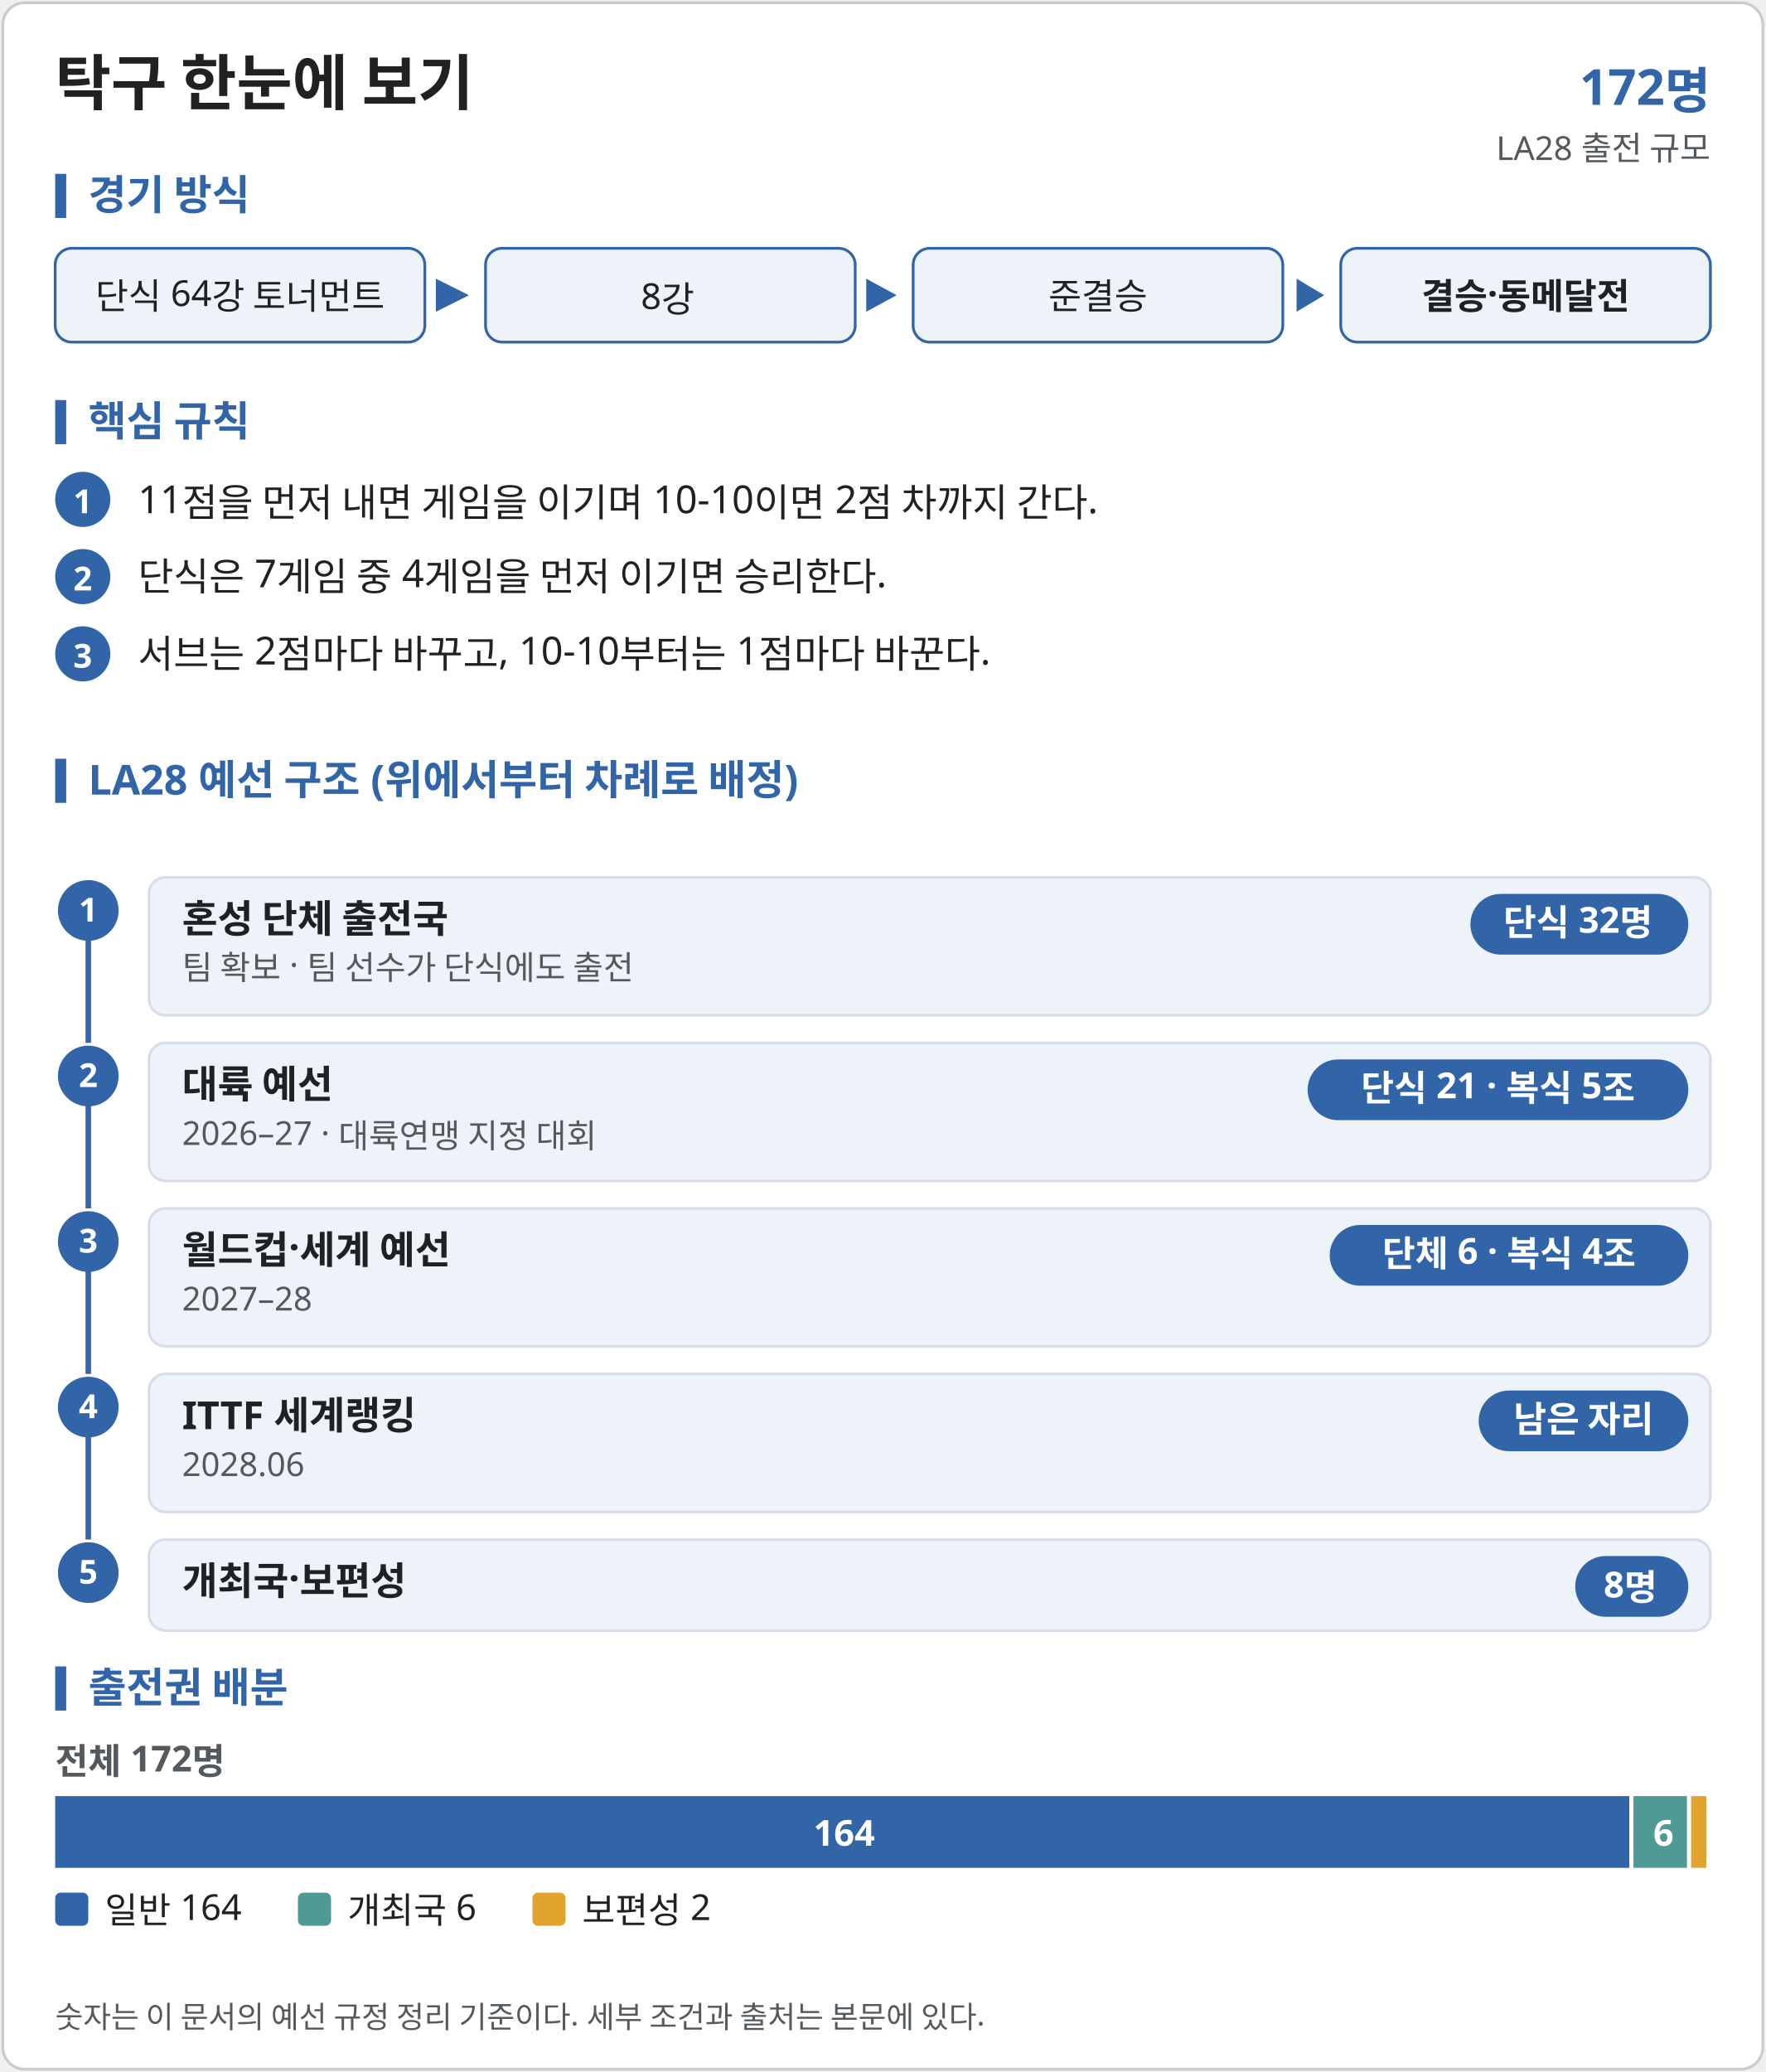
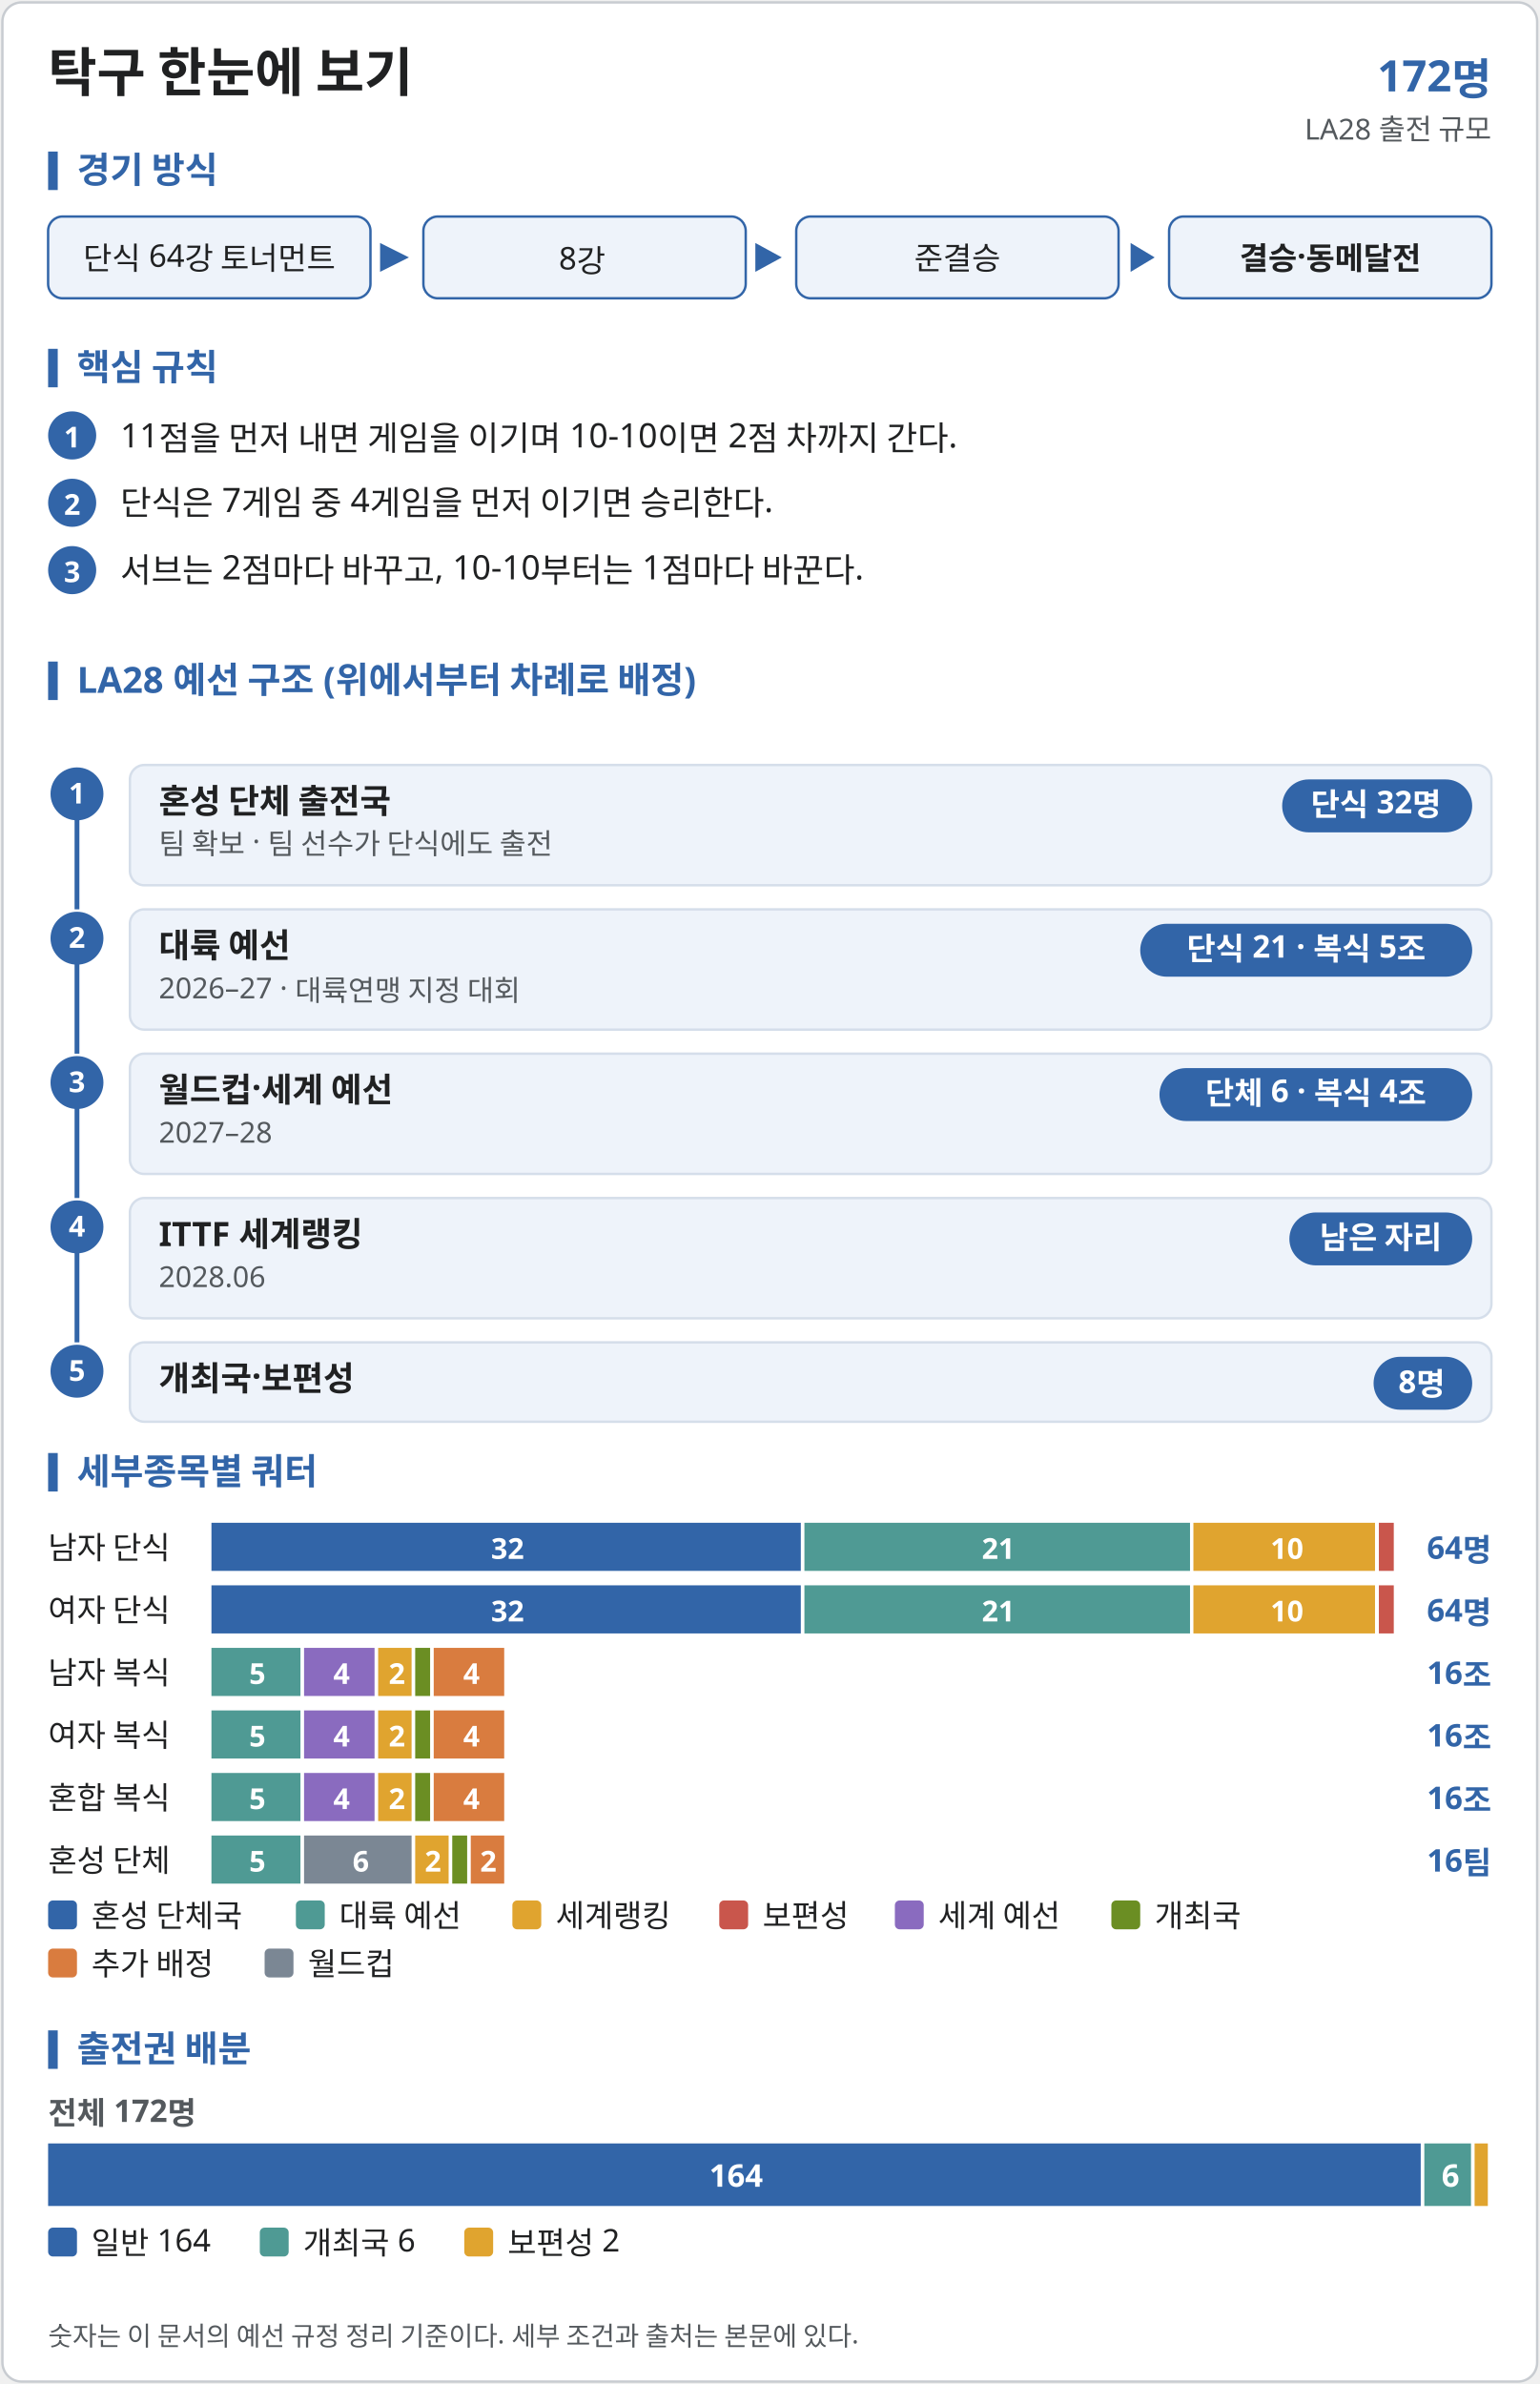
- <svg xmlns="http://www.w3.org/2000/svg" viewBox="0 0 640 751" width="640" height="751" role="img" aria-label="탁구 한눈에 보기" font-family="'Malgun Gothic','Apple SD Gothic Neo','Noto Sans KR',sans-serif">
-   <rect x="1" y="1" width="638" height="749" rx="8" fill="#fff" stroke="#c8ccd1" />
+ <svg xmlns="http://www.w3.org/2000/svg" viewBox="0 0 640 991" width="640" height="991" role="img" aria-label="탁구 한눈에 보기" font-family="'Malgun Gothic','Apple SD Gothic Neo','Noto Sans KR',sans-serif">
+   <rect x="1" y="1" width="638" height="989" rx="8" fill="#fff" stroke="#c8ccd1" />
  <text x="20" y="38" font-size="22" fill="#202122" font-weight="bold" text-anchor="start">탁구 한눈에 보기</text>
  <text x="620" y="38" font-size="18" fill="#3265a8" font-weight="bold" text-anchor="end">172명</text>
  <text x="620" y="58" font-size="12" fill="#54595d" font-weight="normal" text-anchor="end">LA28 출전 규모</text>
  <rect x="20" y="63" width="4" height="16" fill="#3265a8" />
  <text x="32" y="76" font-size="15" fill="#3265a8" font-weight="bold" text-anchor="start">경기 방식</text>
  <rect x="20" y="90" width="134" height="34" rx="6" fill="#eef3fa" stroke="#3265a8" />
  <text x="87" y="112" font-size="13" fill="#202122" font-weight="normal" text-anchor="middle">단식 64강 토너먼트</text>
  <path d="M158 101 L170 107 L158 113" fill="#3265a8" />
  <rect x="176" y="90" width="134" height="34" rx="6" fill="#eef3fa" stroke="#3265a8" />
  <text x="242" y="112" font-size="13" fill="#202122" font-weight="normal" text-anchor="middle">8강</text>
  <path d="M314 101 L325 107 L314 113" fill="#3265a8" />
  <rect x="331" y="90" width="134" height="34" rx="6" fill="#eef3fa" stroke="#3265a8" />
  <text x="398" y="112" font-size="13" fill="#202122" font-weight="normal" text-anchor="middle">준결승</text>
  <path d="M470 101 L480 107 L470 113" fill="#3265a8" />
  <rect x="486" y="90" width="134" height="34" rx="6" fill="#eef3fa" stroke="#3265a8" />
  <text x="553" y="112" font-size="13" fill="#202122" font-weight="bold" text-anchor="middle">결승·동메달전</text>
  <rect x="20" y="145" width="4" height="16" fill="#3265a8" />
  <text x="32" y="158" font-size="15" fill="#3265a8" font-weight="bold" text-anchor="start">핵심 규칙</text>
  <circle cx="30" cy="181" r="10" fill="#3265a8" />
  <text x="30" y="186" font-size="12" fill="#fff" font-weight="bold" text-anchor="middle">1</text>
  <text x="50" y="186" font-size="14" fill="#202122" font-weight="normal" text-anchor="start">11점을 먼저 내면 게임을 이기며 10-10이면 2점 차까지 간다.</text>
  <circle cx="30" cy="209" r="10" fill="#3265a8" />
  <text x="30" y="214" font-size="12" fill="#fff" font-weight="bold" text-anchor="middle">2</text>
  <text x="50" y="214" font-size="14" fill="#202122" font-weight="normal" text-anchor="start">단식은 7게임 중 4게임을 먼저 이기면 승리한다.</text>
  <circle cx="30" cy="237" r="10" fill="#3265a8" />
  <text x="30" y="242" font-size="12" fill="#fff" font-weight="bold" text-anchor="middle">3</text>
  <text x="50" y="242" font-size="14" fill="#202122" font-weight="normal" text-anchor="start">서브는 2점마다 바꾸고, 10-10부터는 1점마다 바꾼다.</text>
  <rect x="20" y="275" width="4" height="16" fill="#3265a8" />
  <text x="32" y="288" font-size="15" fill="#3265a8" font-weight="bold" text-anchor="start">LA28 예선 구조 (위에서부터 차례로 배정)</text>
  <line x1="32" y1="330" x2="32" y2="378" stroke="#3265a8" stroke-width="2" />
  <circle cx="32" cy="330" r="11" fill="#3265a8" />
  <text x="32" y="334" font-size="12" fill="#fff" font-weight="bold" text-anchor="middle">1</text>
  <rect x="54" y="318" width="566" height="50" rx="6" fill="#eef3fa" stroke="#d5deea" />
  <text x="66" y="338" font-size="14" fill="#202122" font-weight="bold" text-anchor="start">혼성 단체 출전국</text>
  <rect x="533" y="324" width="79" height="22" rx="11" fill="#3265a8" />
  <text x="572" y="339" font-size="13" fill="#fff" font-weight="bold" text-anchor="middle">단식 32명</text>
  <text x="66" y="355" font-size="12" fill="#54595d" font-weight="normal" text-anchor="start">팀 확보 · 팀 선수가 단식에도 출전</text>
  <line x1="32" y1="390" x2="32" y2="438" stroke="#3265a8" stroke-width="2" />
  <circle cx="32" cy="390" r="11" fill="#3265a8" />
  <text x="32" y="394" font-size="12" fill="#fff" font-weight="bold" text-anchor="middle">2</text>
  <rect x="54" y="378" width="566" height="50" rx="6" fill="#eef3fa" stroke="#d5deea" />
  <text x="66" y="398" font-size="14" fill="#202122" font-weight="bold" text-anchor="start">대륙 예선</text>
  <rect x="474" y="384" width="138" height="22" rx="11" fill="#3265a8" />
  <text x="543" y="399" font-size="13" fill="#fff" font-weight="bold" text-anchor="middle">단식 21 · 복식 5조</text>
  <text x="66" y="415" font-size="12" fill="#54595d" font-weight="normal" text-anchor="start">2026–27 · 대륙연맹 지정 대회</text>
  <line x1="32" y1="450" x2="32" y2="498" stroke="#3265a8" stroke-width="2" />
  <circle cx="32" cy="450" r="11" fill="#3265a8" />
  <text x="32" y="454" font-size="12" fill="#fff" font-weight="bold" text-anchor="middle">3</text>
  <rect x="54" y="438" width="566" height="50" rx="6" fill="#eef3fa" stroke="#d5deea" />
  <text x="66" y="458" font-size="14" fill="#202122" font-weight="bold" text-anchor="start">월드컵·세계 예선</text>
  <rect x="482" y="444" width="130" height="22" rx="11" fill="#3265a8" />
  <text x="547" y="459" font-size="13" fill="#fff" font-weight="bold" text-anchor="middle">단체 6 · 복식 4조</text>
  <text x="66" y="475" font-size="12" fill="#54595d" font-weight="normal" text-anchor="start">2027–28</text>
  <line x1="32" y1="510" x2="32" y2="558" stroke="#3265a8" stroke-width="2" />
  <circle cx="32" cy="510" r="11" fill="#3265a8" />
  <text x="32" y="514" font-size="12" fill="#fff" font-weight="bold" text-anchor="middle">4</text>
  <rect x="54" y="498" width="566" height="50" rx="6" fill="#eef3fa" stroke="#d5deea" />
  <text x="66" y="518" font-size="14" fill="#202122" font-weight="bold" text-anchor="start">ITTF 세계랭킹</text>
  <rect x="536" y="504" width="76" height="22" rx="11" fill="#3265a8" />
  <text x="574" y="519" font-size="13" fill="#fff" font-weight="bold" text-anchor="middle">남은 자리</text>
  <text x="66" y="535" font-size="12" fill="#54595d" font-weight="normal" text-anchor="start">2028.06</text>
  <circle cx="32" cy="570" r="11" fill="#3265a8" />
  <text x="32" y="574" font-size="12" fill="#fff" font-weight="bold" text-anchor="middle">5</text>
  <rect x="54" y="558" width="566" height="33" rx="6" fill="#eef3fa" stroke="#d5deea" />
  <text x="66" y="578" font-size="14" fill="#202122" font-weight="bold" text-anchor="start">개최국·보편성</text>
  <rect x="571" y="564" width="41" height="22" rx="11" fill="#3265a8" />
  <text x="591" y="579" font-size="13" fill="#fff" font-weight="bold" text-anchor="middle">8명</text>
  <rect x="20" y="604" width="4" height="16" fill="#3265a8" />
-   <text x="32" y="617" font-size="15" fill="#3265a8" font-weight="bold" text-anchor="start">출전권 배분</text>
-   <text x="20" y="643" font-size="13" fill="#54595d" font-weight="bold" text-anchor="start">전체 172명</text>
-   <rect x="20.0" y="651" width="570.6" height="26" fill="#3265a8" />
-   <text x="306" y="669" font-size="13" fill="#fff" font-weight="bold" text-anchor="middle">164</text>
-   <rect x="592.1" y="651" width="19.4" height="26" fill="#4f9a94" />
-   <text x="603" y="669" font-size="13" fill="#fff" font-weight="bold" text-anchor="middle">6</text>
-   <rect x="613.0" y="651" width="5.5" height="26" fill="#e0a42f" />
-   <rect x="20" y="686" width="12" height="12" rx="2" fill="#3265a8" />
-   <text x="38" y="697" font-size="13" fill="#202122" font-weight="normal" text-anchor="start">일반 164</text>
-   <rect x="108" y="686" width="12" height="12" rx="2" fill="#4f9a94" />
-   <text x="126" y="697" font-size="13" fill="#202122" font-weight="normal" text-anchor="start">개최국 6</text>
-   <rect x="193" y="686" width="12" height="12" rx="2" fill="#e0a42f" />
-   <text x="211" y="697" font-size="13" fill="#202122" font-weight="normal" text-anchor="start">보편성 2</text>
-   <text x="20" y="735" font-size="11" fill="#54595d" font-weight="normal" text-anchor="start">숫자는 이 문서의 예선 규정 정리 기준이다. 세부 조건과 출처는 본문에 있다.</text>
+   <text x="32" y="617" font-size="15" fill="#3265a8" font-weight="bold" text-anchor="start">세부종목별 쿼터</text>
+   <defs>
+     <pattern id="var" width="6" height="6" patternUnits="userSpaceOnUse" patternTransform="rotate(45)">
+       <rect width="6" height="6" fill="#e3e6ea" />
+       <line x1="0" y1="0" x2="0" y2="6" stroke="#9aa1a9" stroke-width="3" />
+     </pattern>
+   </defs>
+   <text x="20" y="648" font-size="13" fill="#202122" font-weight="normal" text-anchor="start">남자 단식</text>
+   <rect x="87.9" y="633" width="245.0" height="20" fill="#3265a8" />
+   <text x="211" y="648" font-size="12" fill="#fff" font-weight="bold" text-anchor="middle">32</text>
+   <rect x="334.4" y="633" width="160.3" height="20" fill="#4f9a94" />
+   <text x="415" y="648" font-size="12" fill="#fff" font-weight="bold" text-anchor="middle">21</text>
+   <rect x="496.1" y="633" width="75.5" height="20" fill="#e0a42f" />
+   <text x="535" y="648" font-size="12" fill="#fff" font-weight="bold" text-anchor="middle">10</text>
+   <rect x="573.2" y="633" width="6.2" height="20" fill="#c9564c" />
+   <text x="620" y="648" font-size="13" fill="#3265a8" font-weight="bold" text-anchor="end">64명</text>
+   <text x="20" y="674" font-size="13" fill="#202122" font-weight="normal" text-anchor="start">여자 단식</text>
+   <rect x="87.9" y="659" width="245.0" height="20" fill="#3265a8" />
+   <text x="211" y="674" font-size="12" fill="#fff" font-weight="bold" text-anchor="middle">32</text>
+   <rect x="334.4" y="659" width="160.3" height="20" fill="#4f9a94" />
+   <text x="415" y="674" font-size="12" fill="#fff" font-weight="bold" text-anchor="middle">21</text>
+   <rect x="496.1" y="659" width="75.5" height="20" fill="#e0a42f" />
+   <text x="535" y="674" font-size="12" fill="#fff" font-weight="bold" text-anchor="middle">10</text>
+   <rect x="573.2" y="659" width="6.2" height="20" fill="#c9564c" />
+   <text x="620" y="674" font-size="13" fill="#3265a8" font-weight="bold" text-anchor="end">64명</text>
+   <text x="20" y="700" font-size="13" fill="#202122" font-weight="normal" text-anchor="start">남자 복식</text>
+   <rect x="87.9" y="685" width="37.0" height="20" fill="#4f9a94" />
+   <text x="107" y="700" font-size="12" fill="#fff" font-weight="bold" text-anchor="middle">5</text>
+   <rect x="126.4" y="685" width="29.3" height="20" fill="#8a6bbf" />
+   <text x="142" y="700" font-size="12" fill="#fff" font-weight="bold" text-anchor="middle">4</text>
+   <rect x="157.2" y="685" width="13.9" height="20" fill="#e0a42f" />
+   <text x="165" y="700" font-size="12" fill="#fff" font-weight="bold" text-anchor="middle">2</text>
+   <rect x="172.6" y="685" width="6.2" height="20" fill="#6b8e23" />
+   <rect x="180.3" y="685" width="29.3" height="20" fill="#d97c3f" />
+   <text x="196" y="700" font-size="12" fill="#fff" font-weight="bold" text-anchor="middle">4</text>
+   <text x="620" y="700" font-size="13" fill="#3265a8" font-weight="bold" text-anchor="end">16조</text>
+   <text x="20" y="726" font-size="13" fill="#202122" font-weight="normal" text-anchor="start">여자 복식</text>
+   <rect x="87.9" y="711" width="37.0" height="20" fill="#4f9a94" />
+   <text x="107" y="726" font-size="12" fill="#fff" font-weight="bold" text-anchor="middle">5</text>
+   <rect x="126.4" y="711" width="29.3" height="20" fill="#8a6bbf" />
+   <text x="142" y="726" font-size="12" fill="#fff" font-weight="bold" text-anchor="middle">4</text>
+   <rect x="157.2" y="711" width="13.9" height="20" fill="#e0a42f" />
+   <text x="165" y="726" font-size="12" fill="#fff" font-weight="bold" text-anchor="middle">2</text>
+   <rect x="172.6" y="711" width="6.2" height="20" fill="#6b8e23" />
+   <rect x="180.3" y="711" width="29.3" height="20" fill="#d97c3f" />
+   <text x="196" y="726" font-size="12" fill="#fff" font-weight="bold" text-anchor="middle">4</text>
+   <text x="620" y="726" font-size="13" fill="#3265a8" font-weight="bold" text-anchor="end">16조</text>
+   <text x="20" y="752" font-size="13" fill="#202122" font-weight="normal" text-anchor="start">혼합 복식</text>
+   <rect x="87.9" y="737" width="37.0" height="20" fill="#4f9a94" />
+   <text x="107" y="752" font-size="12" fill="#fff" font-weight="bold" text-anchor="middle">5</text>
+   <rect x="126.4" y="737" width="29.3" height="20" fill="#8a6bbf" />
+   <text x="142" y="752" font-size="12" fill="#fff" font-weight="bold" text-anchor="middle">4</text>
+   <rect x="157.2" y="737" width="13.9" height="20" fill="#e0a42f" />
+   <text x="165" y="752" font-size="12" fill="#fff" font-weight="bold" text-anchor="middle">2</text>
+   <rect x="172.6" y="737" width="6.2" height="20" fill="#6b8e23" />
+   <rect x="180.3" y="737" width="29.3" height="20" fill="#d97c3f" />
+   <text x="196" y="752" font-size="12" fill="#fff" font-weight="bold" text-anchor="middle">4</text>
+   <text x="620" y="752" font-size="13" fill="#3265a8" font-weight="bold" text-anchor="end">16조</text>
+   <text x="20" y="778" font-size="13" fill="#202122" font-weight="normal" text-anchor="start">혼성 단체</text>
+   <rect x="87.9" y="763" width="37.0" height="20" fill="#4f9a94" />
+   <text x="107" y="778" font-size="12" fill="#fff" font-weight="bold" text-anchor="middle">5</text>
+   <rect x="126.4" y="763" width="44.7" height="20" fill="#7b8794" />
+   <text x="150" y="778" font-size="12" fill="#fff" font-weight="bold" text-anchor="middle">6</text>
+   <rect x="172.6" y="763" width="13.9" height="20" fill="#e0a42f" />
+   <text x="180" y="778" font-size="12" fill="#fff" font-weight="bold" text-anchor="middle">2</text>
+   <rect x="188.0" y="763" width="6.2" height="20" fill="#6b8e23" />
+   <rect x="195.7" y="763" width="13.9" height="20" fill="#d97c3f" />
+   <text x="203" y="778" font-size="12" fill="#fff" font-weight="bold" text-anchor="middle">2</text>
+   <text x="620" y="778" font-size="13" fill="#3265a8" font-weight="bold" text-anchor="end">16팀</text>
+   <rect x="20" y="790" width="12" height="12" rx="2" fill="#3265a8" />
+   <text x="38" y="801" font-size="13" fill="#202122" font-weight="normal" text-anchor="start">혼성 단체국</text>
+   <rect x="123" y="790" width="12" height="12" rx="2" fill="#4f9a94" />
+   <text x="141" y="801" font-size="13" fill="#202122" font-weight="normal" text-anchor="start">대륙 예선</text>
+   <rect x="213" y="790" width="12" height="12" rx="2" fill="#e0a42f" />
+   <text x="231" y="801" font-size="13" fill="#202122" font-weight="normal" text-anchor="start">세계랭킹</text>
+   <rect x="299" y="790" width="12" height="12" rx="2" fill="#c9564c" />
+   <text x="317" y="801" font-size="13" fill="#202122" font-weight="normal" text-anchor="start">보편성</text>
+   <rect x="372" y="790" width="12" height="12" rx="2" fill="#8a6bbf" />
+   <text x="390" y="801" font-size="13" fill="#202122" font-weight="normal" text-anchor="start">세계 예선</text>
+   <rect x="462" y="790" width="12" height="12" rx="2" fill="#6b8e23" />
+   <text x="480" y="801" font-size="13" fill="#202122" font-weight="normal" text-anchor="start">개최국</text>
+   <rect x="20" y="810" width="12" height="12" rx="2" fill="#d97c3f" />
+   <text x="38" y="821" font-size="13" fill="#202122" font-weight="normal" text-anchor="start">추가 배정</text>
+   <rect x="110" y="810" width="12" height="12" rx="2" fill="#7b8794" />
+   <text x="128" y="821" font-size="13" fill="#202122" font-weight="normal" text-anchor="start">월드컵</text>
+   <rect x="20" y="844" width="4" height="16" fill="#3265a8" />
+   <text x="32" y="857" font-size="15" fill="#3265a8" font-weight="bold" text-anchor="start">출전권 배분</text>
+   <text x="20" y="883" font-size="13" fill="#54595d" font-weight="bold" text-anchor="start">전체 172명</text>
+   <rect x="20.0" y="891" width="570.6" height="26" fill="#3265a8" />
+   <text x="306" y="909" font-size="13" fill="#fff" font-weight="bold" text-anchor="middle">164</text>
+   <rect x="592.1" y="891" width="19.4" height="26" fill="#4f9a94" />
+   <text x="603" y="909" font-size="13" fill="#fff" font-weight="bold" text-anchor="middle">6</text>
+   <rect x="613.0" y="891" width="5.5" height="26" fill="#e0a42f" />
+   <rect x="20" y="926" width="12" height="12" rx="2" fill="#3265a8" />
+   <text x="38" y="937" font-size="13" fill="#202122" font-weight="normal" text-anchor="start">일반 164</text>
+   <rect x="108" y="926" width="12" height="12" rx="2" fill="#4f9a94" />
+   <text x="126" y="937" font-size="13" fill="#202122" font-weight="normal" text-anchor="start">개최국 6</text>
+   <rect x="193" y="926" width="12" height="12" rx="2" fill="#e0a42f" />
+   <text x="211" y="937" font-size="13" fill="#202122" font-weight="normal" text-anchor="start">보편성 2</text>
+   <text x="20" y="975" font-size="11" fill="#54595d" font-weight="normal" text-anchor="start">숫자는 이 문서의 예선 규정 정리 기준이다. 세부 조건과 출처는 본문에 있다.</text>
</svg>
